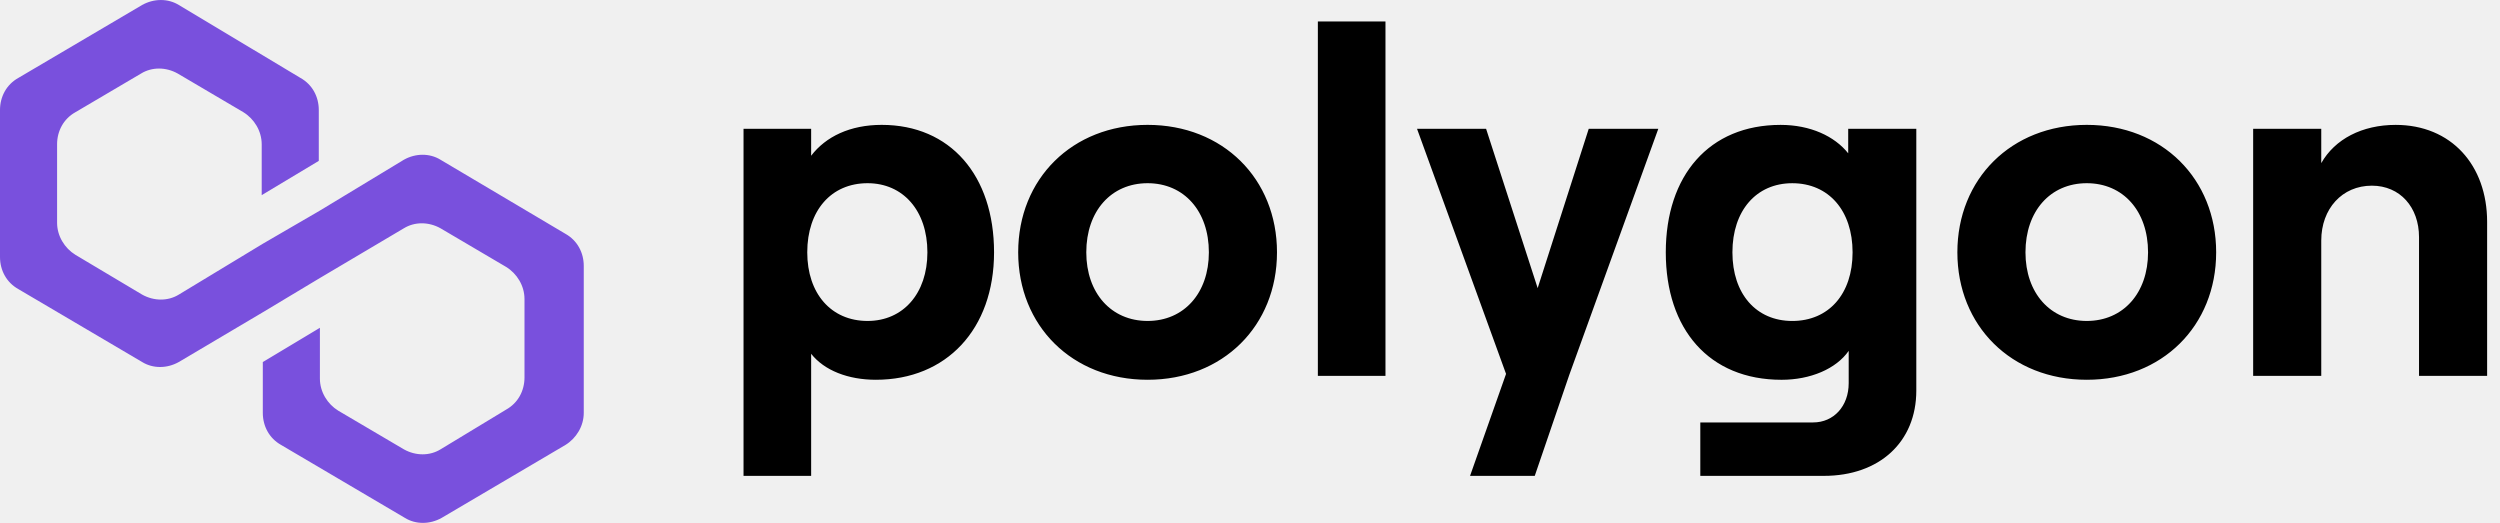
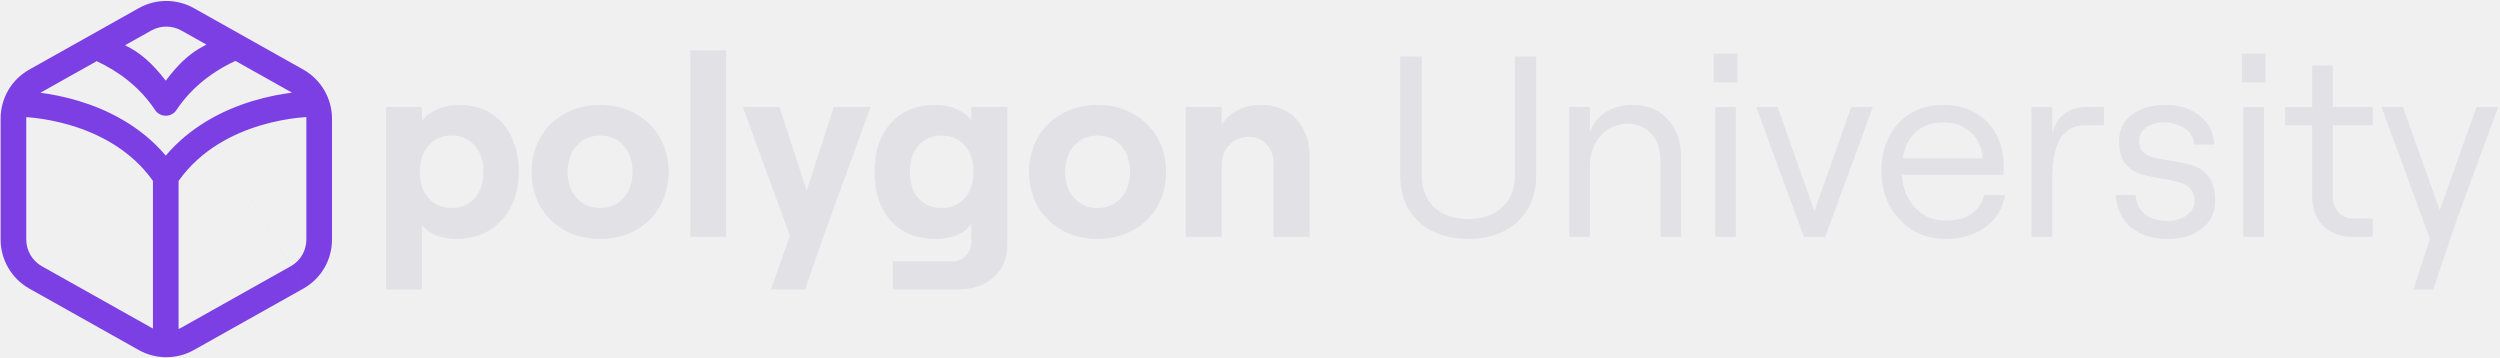
- <svg xmlns="http://www.w3.org/2000/svg" width="153" height="32" fill="none">
-   <path d="M26.959 9.776c-.66-.406-1.517-.406-2.241 0l-5.142 3.112-3.493 2.03-5.141 3.112c-.66.405-1.516.405-2.241 0l-4.087-2.436c-.66-.406-1.12-1.15-1.12-1.962V8.83c0-.812.395-1.556 1.12-1.962l4.02-2.368c.66-.406 1.517-.406 2.242 0l4.02 2.368c.66.406 1.12 1.15 1.12 1.962v3.112l3.494-2.097V6.732c0-.812-.395-1.557-1.12-1.962L10.942.304C10.282-.1 9.426-.1 8.7.304L1.12 4.77C.395 5.175 0 5.92 0 6.732v8.997c0 .812.395 1.556 1.12 1.962l7.58 4.465c.66.406 1.517.406 2.242 0l5.14-3.044 3.494-2.097 5.142-3.045c.659-.405 1.515-.405 2.24 0l4.021 2.368c.66.406 1.12 1.15 1.12 1.962v4.804c0 .811-.395 1.556-1.12 1.962L26.96 27.5c-.66.406-1.517.406-2.241 0l-4.021-2.368c-.66-.406-1.12-1.15-1.12-1.962V20.06l-3.494 2.097v3.113c0 .811.395 1.556 1.12 1.961l7.58 4.466c.66.405 1.516.405 2.241 0l7.58-4.466c.66-.405 1.121-1.15 1.121-1.962v-8.997c0-.812-.395-1.556-1.12-1.962l-7.646-4.533Z" fill="#7950DD" />
-   <path d="M49.642 29.122v-7.47c.804 1.02 2.263 1.59 3.96 1.59 4.316 0 7.234-3.09 7.234-7.8s-2.68-7.8-6.877-7.8c-1.935 0-3.424.72-4.317 1.89v-1.65h-4.138v21.24h4.138Zm3.453-9.48c-2.232 0-3.691-1.68-3.691-4.2 0-2.55 1.459-4.23 3.691-4.23 2.174 0 3.662 1.68 3.662 4.23 0 2.52-1.488 4.2-3.661 4.2ZM70.233 23.242c4.614 0 7.919-3.3 7.919-7.8s-3.305-7.8-7.92-7.8c-4.614 0-7.919 3.3-7.919 7.8s3.305 7.8 7.92 7.8Zm0-3.6c-2.233 0-3.752-1.71-3.752-4.2 0-2.52 1.519-4.23 3.752-4.23 2.232 0 3.75 1.71 3.75 4.23 0 2.49-1.518 4.2-3.75 4.2ZM84.791 23.003V1.313h-4.138v21.69h4.138ZM97.23 7.883l-3.125 9.75-3.156-9.75h-4.227l5.448 15-2.203 6.24h3.96l2.113-6.18 5.448-15.06h-4.257ZM113.11 9.383c-.834-1.05-2.322-1.74-4.138-1.74-4.377 0-7.026 3.09-7.026 7.8s2.649 7.8 7.085 7.8c1.757 0 3.334-.66 4.109-1.77v1.98c0 1.41-.923 2.4-2.174 2.4h-6.907v3.27h7.562c3.394 0 5.657-2.07 5.657-5.22V7.883h-4.168v1.5Zm-3.424 10.26c-2.203 0-3.662-1.65-3.662-4.2 0-2.55 1.459-4.23 3.662-4.23 2.233 0 3.692 1.68 3.692 4.23 0 2.55-1.459 4.2-3.692 4.2ZM127.71 23.242c4.615 0 7.919-3.3 7.919-7.8s-3.304-7.8-7.919-7.8c-4.614 0-7.919 3.3-7.919 7.8s3.305 7.8 7.919 7.8Zm0-3.6c-2.233 0-3.751-1.71-3.751-4.2 0-2.52 1.518-4.23 3.751-4.23 2.233 0 3.751 1.71 3.751 4.23 0 2.49-1.518 4.2-3.751 4.2ZM142.061 23.003v-8.28c0-1.95 1.28-3.36 3.096-3.36 1.726 0 2.887 1.32 2.887 3.15v8.49h4.168v-9.42c0-3.48-2.203-5.94-5.597-5.94-2.054 0-3.721.87-4.554 2.34v-2.1h-4.168v15.12h4.168Z" fill="#000" />
+ <svg xmlns="http://www.w3.org/2000/svg" width="1503" height="215" fill="none">
+   <defs>
+     <clipPath id="clip0_9895_128695">
+       <rect width="26.616" height="28.614" fill="white" y="0.693" x="0" id="svg_1" />
+     </clipPath>
+   </defs>
+   <g>
+     <path stroke="null" fill-rule="evenodd" clip-rule="evenodd" d="m116.44,4.836c-10.217,-5.677 -22.691,-5.677 -32.909,0l-65.965,37.026l-0.005,0.003c-10.634,5.952 -17.186,17.204 -17.186,29.419l0,72.764c0,12.148 6.574,23.356 17.131,29.387l65.997,37.044l0.029,0.016c10.218,5.677 22.692,5.677 32.909,0l0.029,-0.016l65.936,-37.01l-7.798,-13.299l0.009,-0.004l7.798,13.299c10.632,-5.953 17.182,-17.203 17.182,-29.416l0,-72.764c0,-12.148 -6.574,-23.355 -17.131,-29.388l-65.997,-37.044l-0.029,-0.016l0,0zm58.176,155.329l-43.191,-73.654c8.359,-5.139 17.102,-8.683 25.238,-11.124c8.604,-2.581 16.362,-3.875 21.956,-4.521c2.231,-0.257 4.106,-0.41 5.54,-0.501c0.016,0.305 0.023,0.611 0.023,0.918l0,72.764c0,6.681 -3.576,12.765 -9.304,15.97l-0.263,0.148zm-67.253,37.642c0.535,-0.233 1.062,-0.492 1.577,-0.779l0.013,-0.007l65.653,-36.852l-43.186,-73.656c-8.841,5.436 -17.252,12.656 -24.057,22.241l0,89.052l-0,-0zm-15.414,-0.301l0,-88.774c-13.241,-18.633 -32.548,-28.324 -49.284,-33.344c-8.604,-2.581 -16.363,-3.875 -21.955,-4.521c-1.913,-0.221 -3.566,-0.365 -4.902,-0.459c-0.014,0.291 -0.021,0.583 -0.021,0.876l0,72.764c0,6.546 3.547,12.67 9.342,15.992l65.886,36.982l0.013,0.007c0.304,0.168 0.61,0.327 0.92,0.477l0,0zm-0.618,-179.367l-7.801,-13.303l7.8,13.303c-0.101,0.053 -0.201,0.108 -0.301,0.163l-0.013,0.007l-15.833,8.887c8.749,4.292 16.086,10.374 24.457,21.325c1.892,-2.514 3.719,-4.77 5.513,-6.808l-13.823,-23.574l0.001,-0l0,0zm0,0l13.824,23.573c6.245,-7.092 12.101,-11.527 18.987,-14.877l-15.188,-8.525l-0.013,-0.007c-5.455,-3.025 -12.11,-3.08 -17.61,-0.164l-0,0zm22.434,38.258c8.282,-8.923 18.039,-15.275 27.781,-19.792l33.294,18.688c0.236,0.136 0.469,0.276 0.698,0.42c-6.15,0.77 -14.302,2.21 -23.305,4.911c-8.964,2.689 -18.917,6.675 -28.608,12.59l-9.861,-16.816l0,0zm-7.445,9.376c2.297,-3.403 4.795,-6.52 7.443,-9.373l9.86,16.816c-8.466,5.167 -16.731,11.808 -23.959,20.342c-15.502,-18.303 -35.775,-27.895 -52.57,-32.934c-8.753,-2.626 -16.701,-4.06 -22.788,-4.845c0.257,-0.161 0.518,-0.316 0.784,-0.465l33.041,-18.546c12.74,5.965 25.476,15.082 34.872,28.999c0.573,0.979 1.371,1.846 2.378,2.518c1.353,0.902 2.887,1.32 4.398,1.294c1.436,-0.019 2.883,-0.439 4.166,-1.294c1.005,-0.67 1.802,-1.535 2.374,-2.511l0,0z" fill="#7B3FE4" id="svg_3" />
+     <g stroke="null" id="svg_21">
+       <path stroke="null" d="m232.093,64.308l21.533,0l0,8.52c2.375,-3.098 5.474,-5.474 9.295,-7.126c3.821,-1.756 8.211,-2.634 13.168,-2.634c7.229,0 13.529,1.652 18.9,4.957c5.37,3.305 9.501,8.004 12.393,14.097c2.995,6.093 4.493,13.168 4.493,21.223c0,8.055 -1.601,15.13 -4.803,21.224c-3.098,5.99 -7.487,10.689 -13.167,14.097c-5.68,3.305 -12.238,4.957 -19.674,4.957c-4.441,0 -8.469,-0.723 -12.083,-2.169c-3.615,-1.445 -6.455,-3.459 -8.52,-6.042l0,38.574l-21.533,0l0,-109.679zm20.294,39.038c0,6.506 1.756,11.774 5.267,15.801c3.511,3.925 8.159,5.887 13.942,5.887c5.68,0 10.276,-1.962 13.787,-5.887c3.511,-4.028 5.267,-9.295 5.267,-15.801c0,-6.609 -1.756,-11.877 -5.267,-15.801c-3.511,-4.028 -8.107,-6.042 -13.787,-6.042c-5.783,0 -10.431,2.014 -13.942,6.042c-3.511,3.924 -5.267,9.192 -5.267,15.801z" fill="#E2E1E6" id="svg_4" />
+       <path stroke="null" d="m360.77,143.624c-7.85,0 -14.924,-1.704 -21.224,-5.112c-6.3,-3.511 -11.206,-8.314 -14.717,-14.407c-3.511,-6.197 -5.267,-13.116 -5.267,-20.759c0,-7.642 1.756,-14.51 5.267,-20.603c3.511,-6.197 8.417,-10.999 14.717,-14.407c6.3,-3.511 13.374,-5.267 21.224,-5.267c7.849,0 14.923,1.756 21.223,5.267c6.3,3.408 11.206,8.21 14.717,14.407c3.511,6.093 5.267,12.961 5.267,20.603c0,7.643 -1.756,14.562 -5.267,20.759c-3.511,6.093 -8.417,10.896 -14.717,14.407c-6.3,3.408 -13.374,5.112 -21.223,5.112zm-19.519,-40.278c0,6.403 1.807,11.619 5.422,15.647c3.615,4.028 8.314,6.042 14.098,6.042c5.783,0 10.482,-2.014 14.097,-6.042c3.614,-4.028 5.422,-9.243 5.422,-15.647c0,-6.506 -1.807,-11.773 -5.422,-15.801c-3.615,-4.028 -8.314,-6.042 -14.097,-6.042c-5.783,0 -10.483,2.014 -14.098,6.042c-3.614,4.028 -5.422,9.295 -5.422,15.801z" fill="#E2E1E6" id="svg_5" />
+       <path stroke="null" d="m414.994,30.382l21.533,0l0,112.003l-21.533,0l0,-112.003z" fill="#E2E1E6" id="svg_6" />
+       <path stroke="null" d="m474.921,141.766l-28.349,-77.458l21.998,0l16.421,50.347l16.266,-50.347l22.153,0l-28.349,77.767l-10.999,31.912l-20.604,0l11.463,-32.222z" fill="#E2E1E6" id="svg_7" />
+       <path stroke="null" d="m562.661,143.624c-11.464,0 -20.501,-3.614 -27.11,-10.844c-6.506,-7.332 -9.76,-17.144 -9.76,-29.434c0,-8.055 1.445,-15.13 4.337,-21.223c2.995,-6.093 7.229,-10.792 12.703,-14.097c5.473,-3.305 11.979,-4.957 19.519,-4.957c4.648,0 8.831,0.826 12.548,2.479c3.822,1.549 6.817,3.718 8.985,6.506l0,-7.746l21.688,0l0,82.725c0,8.158 -2.685,14.665 -8.055,19.519c-5.371,4.957 -12.497,7.436 -21.379,7.436l-39.348,0l0,-16.885l35.94,0c3.305,0 5.99,-1.188 8.055,-3.563c2.169,-2.273 3.253,-5.216 3.253,-8.831l0,-10.224c-1.962,2.891 -4.854,5.163 -8.675,6.816c-3.821,1.549 -8.055,2.324 -12.702,2.324zm-15.647,-40.278c0,6.61 1.704,11.877 5.113,15.801c3.511,3.925 8.158,5.887 13.942,5.887c5.783,0 10.431,-1.962 13.943,-5.887c3.511,-3.924 5.267,-9.191 5.267,-15.801c0,-6.609 -1.756,-11.877 -5.267,-15.801c-3.511,-4.028 -8.159,-6.042 -13.943,-6.042c-5.783,0 -10.43,2.014 -13.942,6.042c-3.408,3.924 -5.113,9.192 -5.113,15.801z" fill="#E2E1E6" id="svg_8" />
+       <path stroke="null" d="m659.858,143.624c-7.85,0 -14.924,-1.704 -21.224,-5.112c-6.3,-3.511 -11.206,-8.314 -14.717,-14.407c-3.511,-6.197 -5.267,-13.116 -5.267,-20.759c0,-7.642 1.756,-14.51 5.267,-20.603c3.511,-6.197 8.417,-10.999 14.717,-14.407c6.3,-3.511 13.374,-5.267 21.224,-5.267c7.849,0 14.923,1.756 21.223,5.267c6.3,3.408 11.206,8.21 14.717,14.407c3.511,6.093 5.267,12.961 5.267,20.603c0,7.643 -1.756,14.562 -5.267,20.759c-3.511,6.093 -8.417,10.896 -14.717,14.407c-6.3,3.408 -13.374,5.112 -21.223,5.112zm-19.519,-40.278c0,6.403 1.807,11.619 5.422,15.647c3.615,4.028 8.314,6.042 14.098,6.042c5.783,0 10.482,-2.014 14.097,-6.042c3.614,-4.028 5.422,-9.243 5.422,-15.647c0,-6.506 -1.807,-11.773 -5.422,-15.801c-3.615,-4.028 -8.314,-6.042 -14.097,-6.042c-5.784,0 -10.483,2.014 -14.098,6.042c-3.614,4.028 -5.422,9.295 -5.422,15.801z" fill="#E2E1E6" id="svg_9" />
+       <path stroke="null" d="m712.843,64.308l21.688,0l0,10.844c2.168,-3.821 5.319,-6.765 9.449,-8.83c4.131,-2.169 8.882,-3.253 14.252,-3.253c5.783,0 10.845,1.291 15.182,3.873c4.441,2.582 7.849,6.197 10.225,10.844c2.478,4.647 3.717,9.966 3.717,15.956l0,48.643l-21.688,0l0,-43.841c0,-4.751 -1.395,-8.624 -4.183,-11.619c-2.788,-3.098 -6.403,-4.647 -10.844,-4.647c-4.751,0 -8.623,1.652 -11.618,4.957c-2.995,3.202 -4.493,7.333 -4.493,12.393l0,42.756l-21.688,0l0,-78.077l-0,0z" fill="#E2E1E6" id="svg_10" />
+       <path stroke="null" d="m882.673,143.624c-8.158,0 -15.336,-1.549 -21.533,-4.648c-6.196,-3.098 -10.998,-7.539 -14.407,-13.323c-3.305,-5.783 -4.957,-12.6 -4.957,-20.448l0,-71.261l13.013,0l0,71.88c0,7.952 2.53,14.252 7.591,18.9c5.061,4.647 11.826,6.971 20.294,6.971c8.469,0 15.233,-2.324 20.294,-6.971c5.164,-4.648 7.746,-10.948 7.746,-18.9l0,-71.88l12.858,0l0,71.261c0,7.849 -1.703,14.665 -5.112,20.448c-3.305,5.783 -8.055,10.225 -14.252,13.323c-6.197,3.099 -13.374,4.648 -21.533,4.648z" fill="#E2E1E6" id="svg_11" />
+       <path stroke="null" d="m943.454,64.308l12.393,0l0,15.027c1.962,-5.267 5.216,-9.295 9.76,-12.083c4.544,-2.789 9.866,-4.183 15.954,-4.183c8.782,0 15.803,2.892 21.071,8.675c5.372,5.783 8.051,13.426 8.051,22.927l0,47.714l-12.386,0l0,-45.7c0,-6.713 -1.813,-12.083 -5.425,-16.111c-3.514,-4.131 -8.208,-6.197 -14.095,-6.197c-6.716,0 -12.241,2.427 -16.579,7.281c-4.234,4.854 -6.352,11.051 -6.352,18.59l0,42.137l-12.393,0l0,-78.077l0,-0z" fill="#E2E1E6" id="svg_12" />
+       <path stroke="null" d="m1031.194,64.308l12.394,0l0,78.077l-12.394,0l0,-78.077zm13.326,-32.067l0,17.35l-14.252,0l0,-17.35l14.252,0z" fill="#E2E1E6" id="svg_13" />
+       <path stroke="null" d="m1055.817,64.308l12.856,0l22.153,62.585l22.153,-62.585l13.013,0l-28.66,78.077l-12.856,0l-28.66,-78.077z" fill="#E2E1E6" id="svg_14" />
+       <path stroke="null" d="m1131.089,102.882c0,-7.643 1.5,-14.459 4.492,-20.449c3.104,-6.093 7.439,-10.844 13.013,-14.252c5.581,-3.408 12.14,-5.112 19.676,-5.112c7.439,0 13.893,1.601 19.363,4.802c5.477,3.098 9.655,7.436 12.55,13.013c2.992,5.577 4.492,11.825 4.492,18.745c0,2.169 -0.104,3.976 -0.306,5.422l-61.043,0c0.522,8.055 3.201,14.666 8.058,19.829c4.857,5.164 10.946,7.746 18.281,7.746c6.298,0 11.409,-1.291 15.333,-3.873c4.029,-2.685 6.663,-6.506 7.902,-11.464l12.55,0c-1.343,8.055 -5.268,14.459 -11.774,19.21c-6.402,4.751 -14.408,7.126 -24.011,7.126c-7.536,0 -14.252,-1.807 -20.139,-5.422c-5.783,-3.717 -10.327,-8.675 -13.632,-14.872c-3.201,-6.197 -4.805,-13.013 -4.805,-20.448l0,0zm60.886,-7.746c-0.522,-6.61 -2.895,-11.825 -7.126,-15.646c-4.134,-3.925 -9.663,-5.887 -16.579,-5.887c-6.611,0 -12.028,1.859 -16.266,5.577c-4.231,3.718 -6.917,9.037 -8.058,15.956l48.03,0l0,0z" fill="#E2E1E6" id="svg_15" />
+       <path stroke="null" d="m1254.048,75.307c-7.432,0 -12.7,2.892 -15.803,8.675c-2.992,5.783 -4.492,13.787 -4.492,24.012l0,34.391l-12.394,0l0,-78.077l12.394,0l0,15.801c1.656,-5.37 4.186,-9.346 7.596,-11.928c3.402,-2.582 7.947,-3.873 13.632,-3.873l9.909,0l0,10.999l-10.842,0z" fill="#E2E1E6" id="svg_16" />
+       <path stroke="null" d="m1303.085,143.624c-9.088,0 -16.423,-2.324 -21.997,-6.971c-5.477,-4.751 -8.521,-11.206 -9.14,-19.364l11.931,0c0.515,5.06 2.425,8.934 5.73,11.618c3.305,2.582 7.797,3.873 13.476,3.873c4.753,0 8.626,-1.136 11.618,-3.408c3.097,-2.272 4.649,-5.06 4.649,-8.365c0,-3.305 -0.88,-5.835 -2.634,-7.591c-1.649,-1.756 -3.768,-2.995 -6.35,-3.718c-2.477,-0.827 -5.992,-1.601 -10.536,-2.324c-5.477,-0.826 -9.969,-1.807 -13.476,-2.943c-3.41,-1.136 -6.357,-3.253 -8.834,-6.352c-2.373,-3.098 -3.559,-7.488 -3.559,-13.168c0,-6.61 2.529,-11.877 7.588,-15.801c5.059,-4.028 11.722,-6.042 19.982,-6.042c8.573,0 15.542,2.169 20.915,6.506c5.372,4.338 8.312,10.121 8.834,17.35l-12.088,0c-0.515,-4.544 -2.582,-7.901 -6.193,-10.069c-3.619,-2.169 -7.544,-3.253 -11.774,-3.253c-4.544,0 -8.215,1.033 -10.998,3.098c-2.791,1.962 -4.186,4.647 -4.186,8.056c0,2.892 0.776,5.112 2.328,6.661c1.649,1.549 3.664,2.634 6.036,3.253c2.485,0.62 5.835,1.239 10.073,1.859c5.783,0.826 10.483,1.859 14.095,3.098c3.619,1.136 6.715,3.356 9.297,6.661c2.582,3.305 3.873,8.107 3.873,14.407c0,6.919 -2.634,12.496 -7.902,16.73c-5.163,4.131 -12.08,6.197 -20.758,6.197l0,-0z" fill="#E2E1E6" id="svg_17" />
+       <path stroke="null" d="m1348.742,64.308l12.394,0l0,78.077l-12.394,0l0,-78.077zm13.326,-32.067l0,17.35l-14.259,0l0,-17.35l14.259,0z" fill="#E2E1E6" id="svg_18" />
+       <path stroke="null" d="m1402.487,39.367l0,24.941l24.011,0l0,10.999l-24.011,0l0,42.291c0,4.338 1.134,7.746 3.402,10.225c2.276,2.375 5.32,3.563 9.14,3.563l11.468,0l0,10.999l-11.931,0c-7.439,0 -13.371,-2.169 -17.818,-6.506c-4.44,-4.441 -6.656,-10.431 -6.656,-17.97l0,-42.601l-16.266,0l0,-10.999l16.266,0l0,-24.941l12.394,0l0,-0z" fill="#E2E1E6" id="svg_19" />
+       <path stroke="null" d="m1460.881,143.624l-29.122,-79.316l12.856,0l22.153,61.966l22.153,-61.966l13.013,0l-24.787,67.387l-14.252,42.292l-11.931,0l9.916,-30.363l-0,0z" fill="#E2E1E6" id="svg_20" />
+     </g>
+   </g>
</svg>
